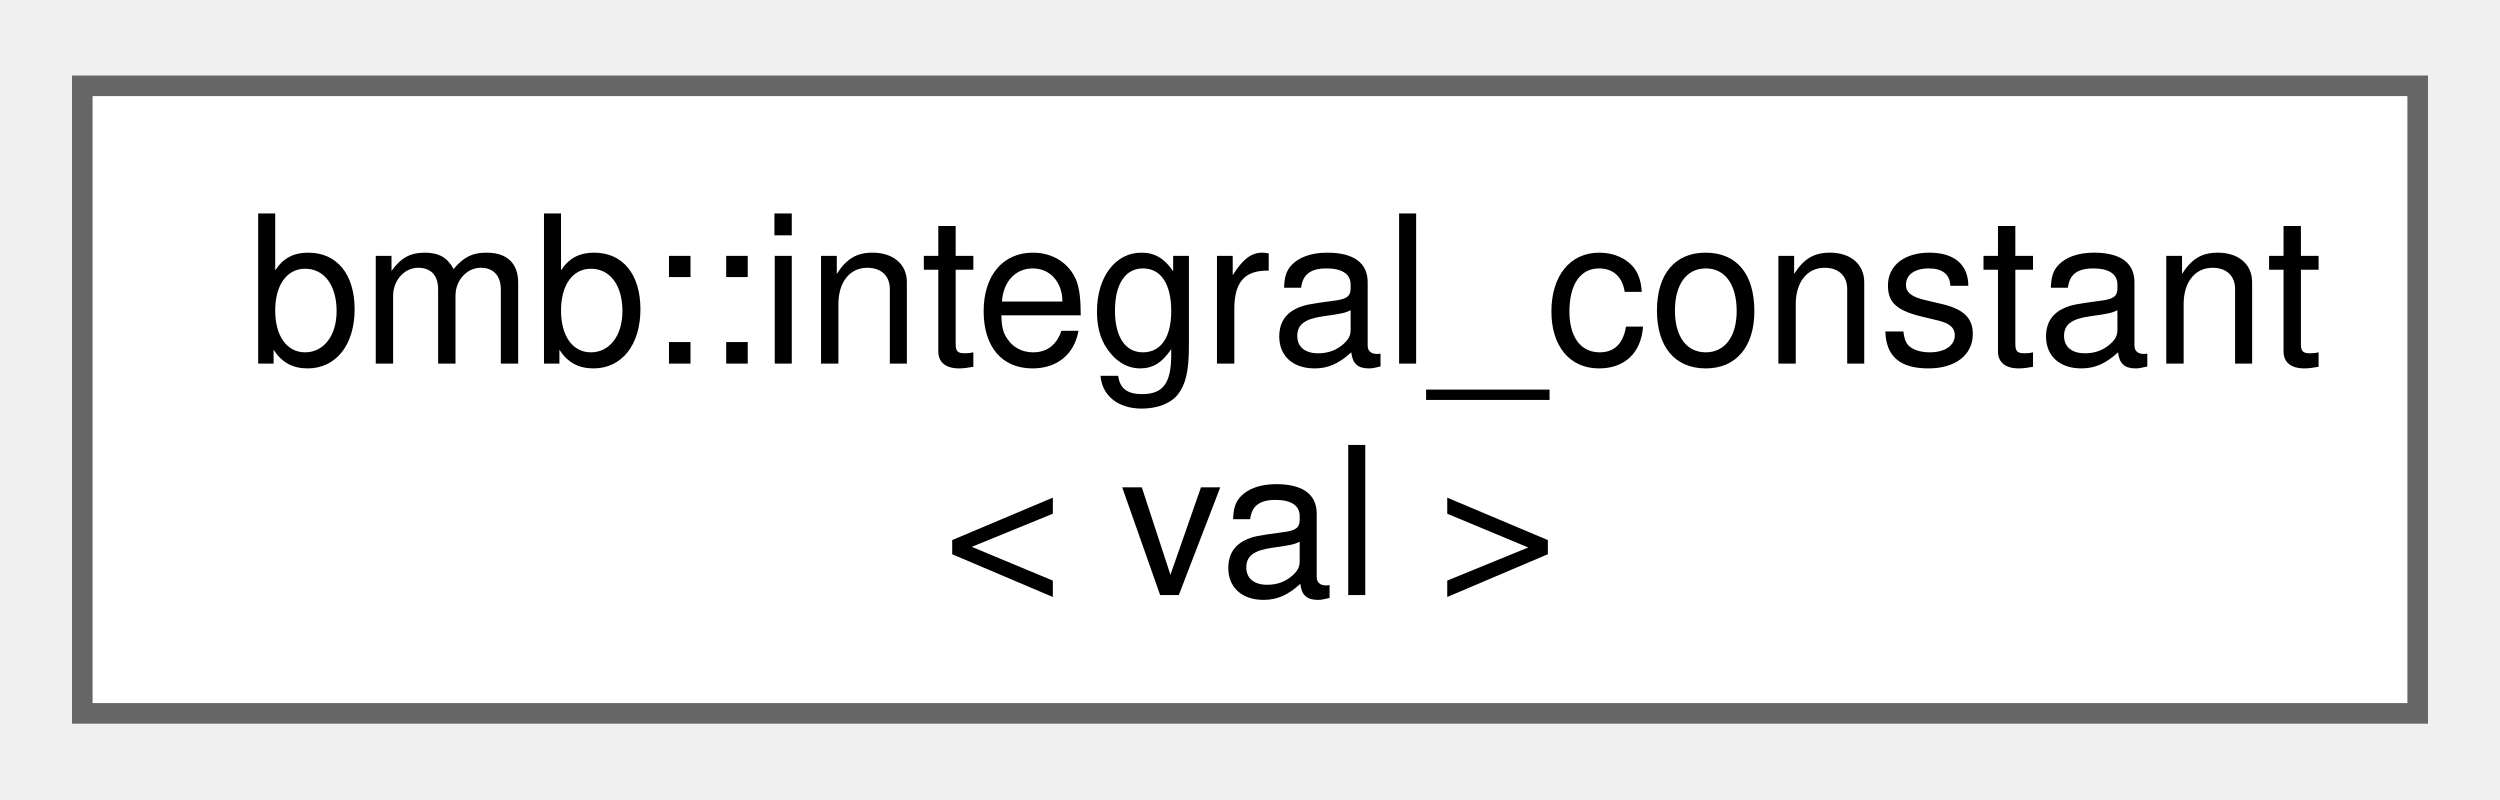
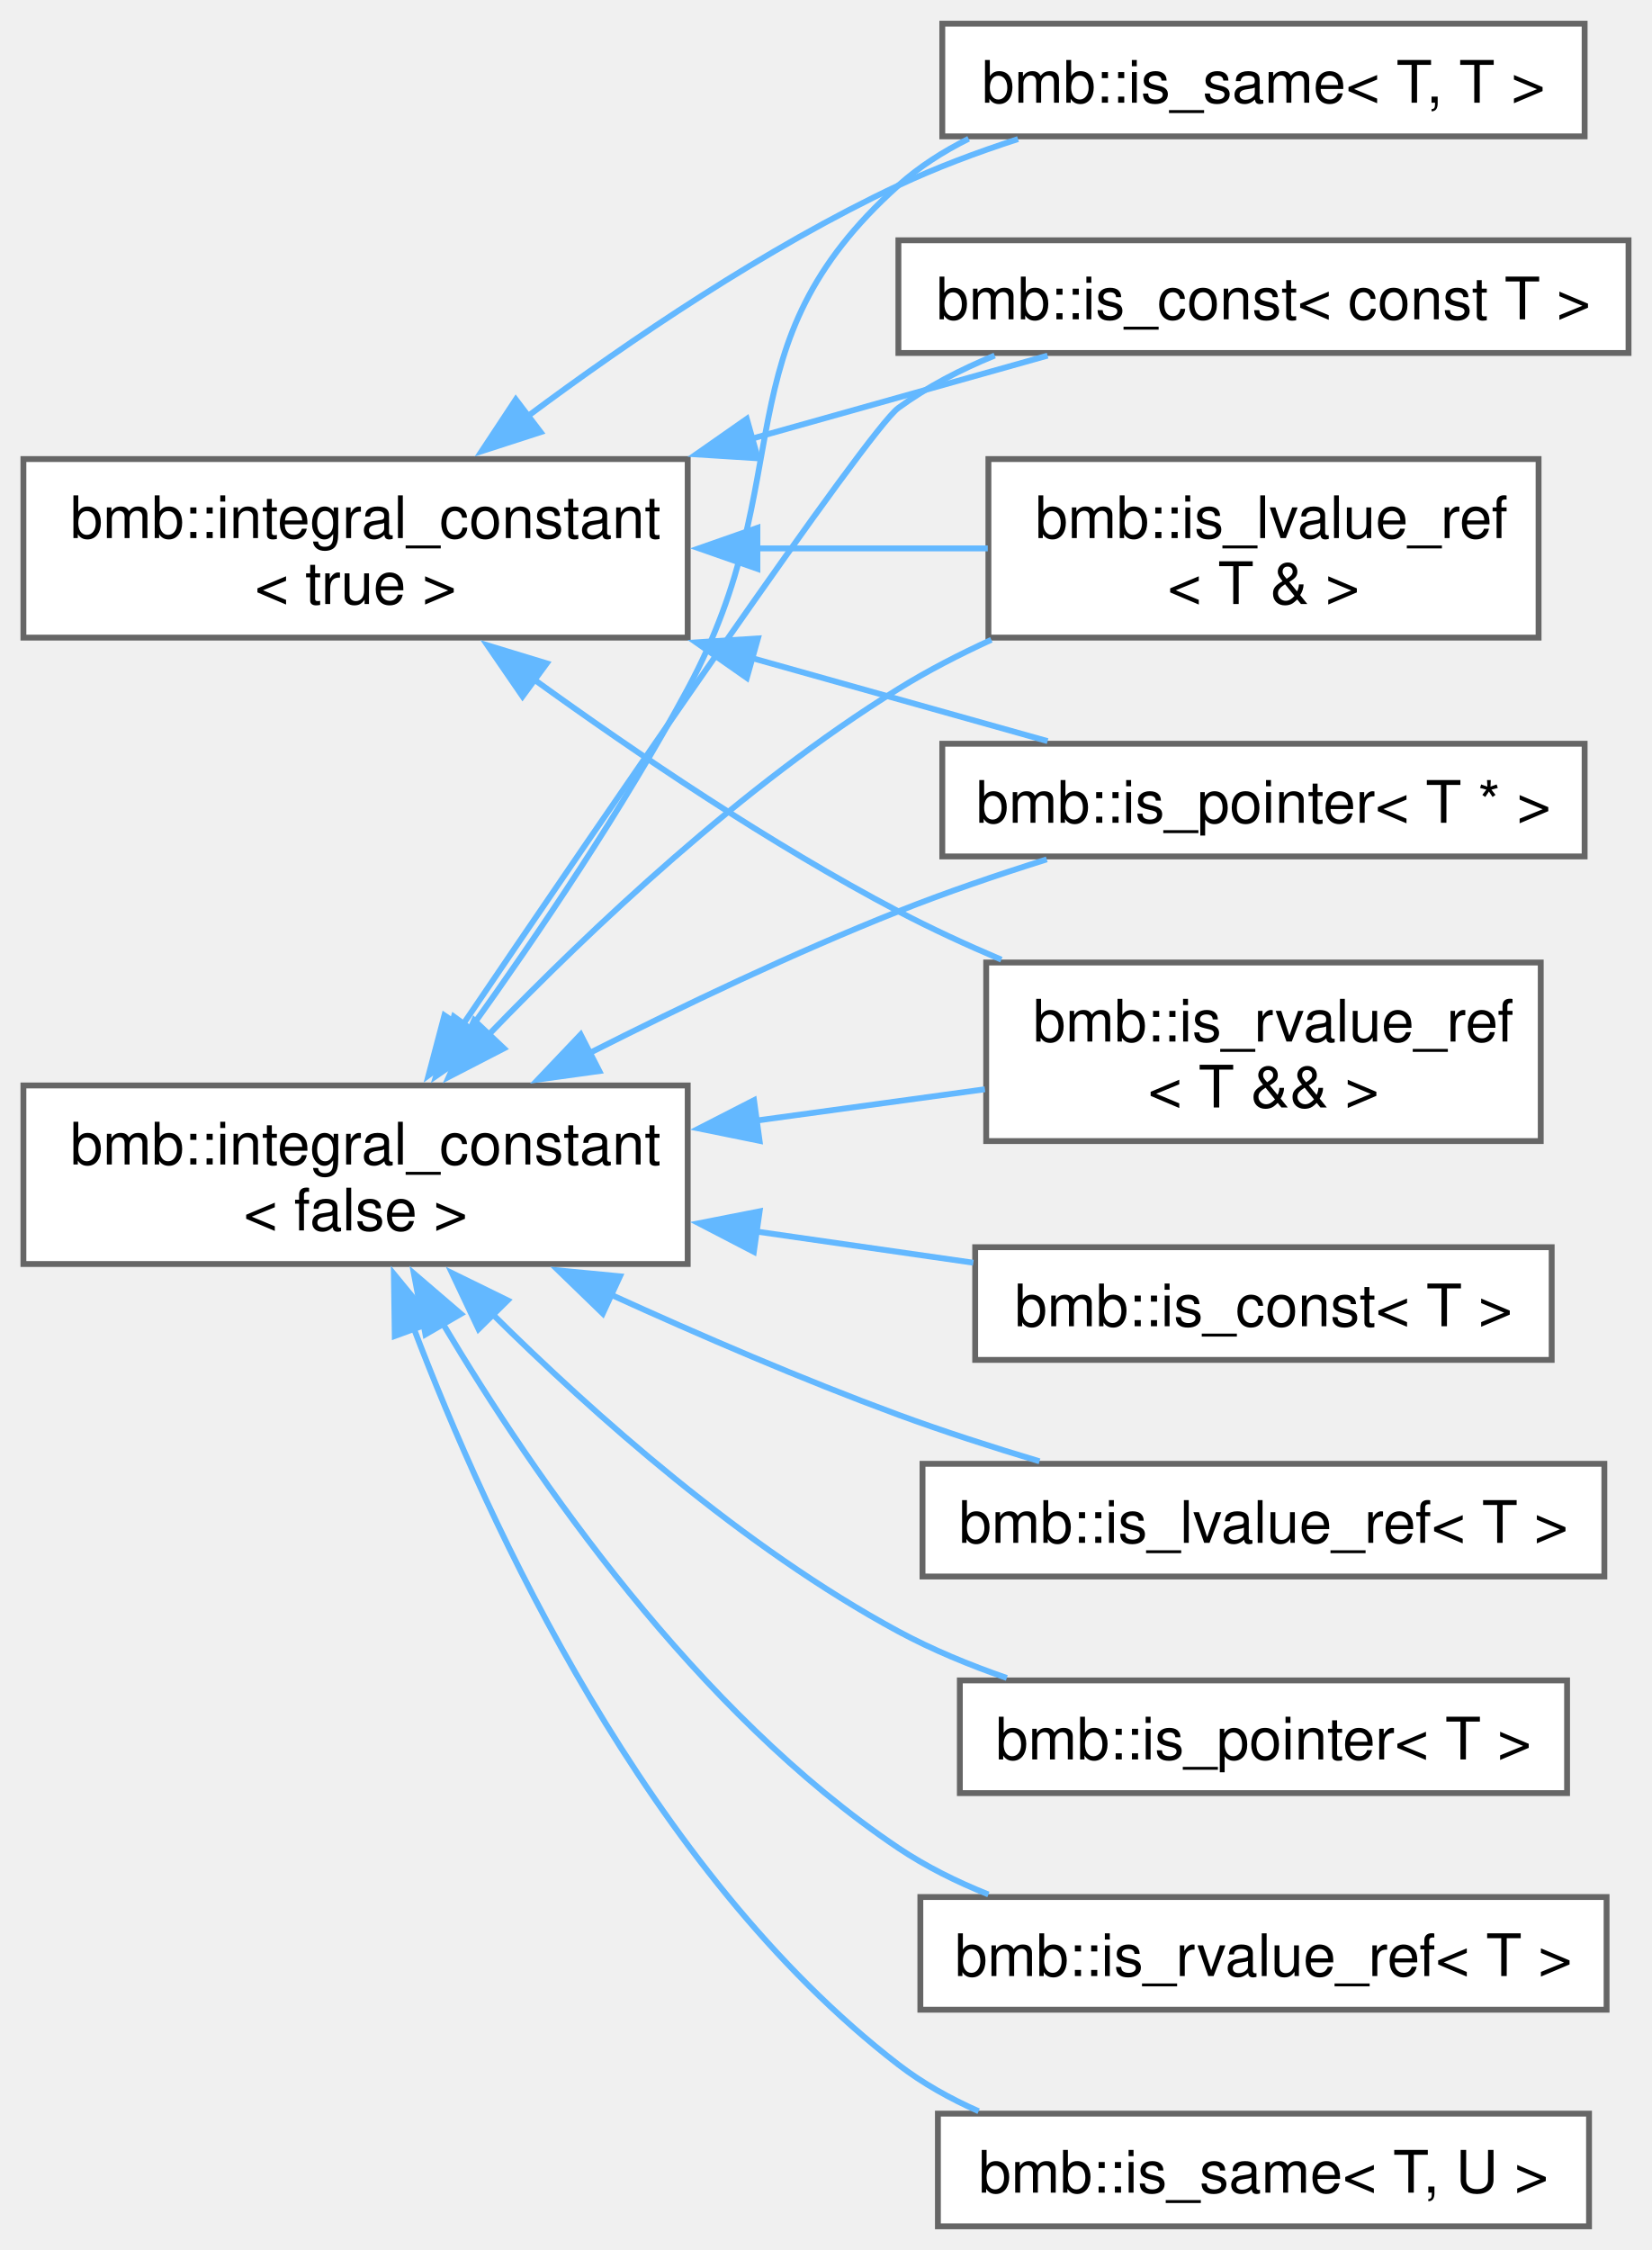
- <svg xmlns="http://www.w3.org/2000/svg" xmlns:xlink="http://www.w3.org/1999/xlink" width="122pt" height="39pt" viewBox="0.00 0.00 121.50 38.50">
-   <g id="graph0" class="graph" transform="scale(1 1) rotate(0) translate(4 34.5)">
+ <svg xmlns="http://www.w3.org/2000/svg" xmlns:xlink="http://www.w3.org/1999/xlink" width="282pt" height="384pt" viewBox="0.00 0.00 282.25 384.25">
+   <g id="graph0" class="graph" transform="scale(1 1) rotate(0) translate(4 380.25)">
    <g id="Node000000" class="node">
      <g id="a_Node000000">
-         <a xlink:href="structbmb_1_1integral__constant.html" target="_top" xlink:title="integral_constant">
-           <polygon fill="white" stroke="#666666" points="113.5,-30.5 0,-30.5 0,0 113.5,0 113.5,-30.5" />
-           <text text-anchor="start" x="8" y="-17" font-family="Helvetica,sans-Serif" font-size="10.00">bmb::integral_constant</text>
-           <text text-anchor="middle" x="56.75" y="-5.75" font-family="Helvetica,sans-Serif" font-size="10.00">&lt; val &gt;</text>
+         <a xlink:href="structbmb_1_1integral__constant.html" target="_top" xlink:title=" ">
+           <polygon fill="white" stroke="#666666" points="113.5,-194.88 0,-194.88 0,-164.38 113.5,-164.38 113.5,-194.88" />
+           <text text-anchor="start" x="8" y="-181.38" font-family="Helvetica,sans-Serif" font-size="10.00">bmb::integral_constant</text>
+           <text text-anchor="middle" x="56.75" y="-170.12" font-family="Helvetica,sans-Serif" font-size="10.00">&lt; false &gt;</text>
+         </a>
+       </g>
+     </g>
+     <g id="Node000001" class="node">
+       <g id="a_Node000001">
+         <a xlink:href="structbmb_1_1is__const_3_01const_01_t_01_4.html" target="_top" xlink:title=" ">
+           <polygon fill="white" stroke="#666666" points="274.25,-339.25 149.5,-339.25 149.5,-320 274.25,-320 274.25,-339.25" />
+           <text text-anchor="middle" x="211.88" y="-325.75" font-family="Helvetica,sans-Serif" font-size="10.00">bmb::is_const&lt; const T &gt;</text>
+         </a>
+       </g>
+     </g>
+     <g id="edge10_Node000000_Node000001" class="edge">
+       <g id="a_edge10_Node000000_Node000001">
+         <a xlink:title=" ">
+           <path fill="none" stroke="#63b8ff" d="M74.57,-204.51C99.62,-241.45 144.36,-306.88 149.5,-310.62 154.46,-314.24 160.12,-317.18 165.95,-319.56" />
+           <polygon fill="#63b8ff" stroke="#63b8ff" points="77.72,-202.92 69.22,-196.61 71.93,-206.85 77.72,-202.92" />
+         </a>
+       </g>
+     </g>
+     <g id="Node000003" class="node">
+       <g id="a_Node000003">
+         <a xlink:href="structbmb_1_1is__lvalue__ref_3_01_t_01_6_01_4.html" target="_top" xlink:title=" ">
+           <polygon fill="white" stroke="#666666" points="258.88,-301.88 164.88,-301.88 164.88,-271.38 258.88,-271.38 258.88,-301.88" />
+           <text text-anchor="start" x="172.88" y="-288.38" font-family="Helvetica,sans-Serif" font-size="10.00">bmb::is_lvalue_ref</text>
+           <text text-anchor="middle" x="211.88" y="-277.12" font-family="Helvetica,sans-Serif" font-size="10.00">&lt; T &amp; &gt;</text>
+         </a>
+       </g>
+     </g>
+     <g id="edge11_Node000000_Node000003" class="edge">
+       <g id="a_edge11_Node000000_Node000003">
+         <a xlink:title=" ">
+           <path fill="none" stroke="#63b8ff" d="M79.52,-203.58C97.01,-221.71 122.97,-246.21 149.5,-262.62 154.46,-265.7 159.88,-268.49 165.38,-271.01" />
+           <polygon fill="#63b8ff" stroke="#63b8ff" points="82.1,-201.21 72.68,-196.35 77.01,-206.02 82.1,-201.21" />
+         </a>
+       </g>
+     </g>
+     <g id="Node000004" class="node">
+       <g id="a_Node000004">
+         <a xlink:href="structbmb_1_1is__pointer_3_01_t_01_5_01_4.html" target="_top" xlink:title=" ">
+           <polygon fill="white" stroke="#666666" points="266.75,-253.25 157,-253.25 157,-234 266.75,-234 266.75,-253.25" />
+           <text text-anchor="middle" x="211.88" y="-239.75" font-family="Helvetica,sans-Serif" font-size="10.00">bmb::is_pointer&lt; T * &gt;</text>
+         </a>
+       </g>
+     </g>
+     <g id="edge12_Node000000_Node000004" class="edge">
+       <g id="a_edge12_Node000000_Node000004">
+         <a xlink:title=" ">
+           <path fill="none" stroke="#63b8ff" d="M96.68,-200.39C112.77,-208.53 131.78,-217.59 149.5,-224.62 157.59,-227.84 166.44,-230.86 174.85,-233.5" />
+           <polygon fill="#63b8ff" stroke="#63b8ff" points="98.4,-197.34 87.91,-195.89 95.21,-203.57 98.4,-197.34" />
+         </a>
+       </g>
+     </g>
+     <g id="Node000005" class="node">
+       <g id="a_Node000005">
+         <a xlink:href="structbmb_1_1is__rvalue__ref_3_01_t_01_6_6_01_4.html" target="_top" xlink:title=" ">
+           <polygon fill="white" stroke="#666666" points="259.25,-215.88 164.5,-215.88 164.5,-185.38 259.25,-185.38 259.25,-215.88" />
+           <text text-anchor="start" x="172.5" y="-202.38" font-family="Helvetica,sans-Serif" font-size="10.00">bmb::is_rvalue_ref</text>
+           <text text-anchor="middle" x="211.88" y="-191.12" font-family="Helvetica,sans-Serif" font-size="10.00">&lt; T &amp;&amp; &gt;</text>
+         </a>
+       </g>
+     </g>
+     <g id="edge13_Node000000_Node000005" class="edge">
+       <g id="a_edge13_Node000000_Node000005">
+         <a xlink:title=" ">
+           <path fill="none" stroke="#63b8ff" d="M124.93,-188.84C138.21,-190.66 151.87,-192.53 164.28,-194.23" />
+           <polygon fill="#63b8ff" stroke="#63b8ff" points="125.78,-185.42 115.4,-187.53 124.83,-192.36 125.78,-185.42" />
+         </a>
+       </g>
+     </g>
+     <g id="Node000006" class="node">
+       <g id="a_Node000006">
+         <a xlink:href="structbmb_1_1is__same_3_01_t_00_01_t_01_4.html" target="_top" xlink:title=" ">
+           <polygon fill="white" stroke="#666666" points="266.75,-376.25 157,-376.25 157,-357 266.75,-357 266.75,-376.25" />
+           <text text-anchor="middle" x="211.88" y="-362.75" font-family="Helvetica,sans-Serif" font-size="10.00">bmb::is_same&lt; T, T &gt;</text>
+         </a>
+       </g>
+     </g>
+     <g id="edge14_Node000000_Node000006" class="edge">
+       <g id="a_edge14_Node000000_Node000006">
+         <a xlink:title=" ">
+           <path fill="none" stroke="#63b8ff" d="M76.33,-204.5C87.86,-220.58 102.53,-242.25 113.5,-262.62 133.15,-299.11 118.62,-321 149.5,-348.62 153.06,-351.81 157.15,-354.43 161.5,-356.59" />
+           <polygon fill="#63b8ff" stroke="#63b8ff" points="79.21,-202.52 70.5,-196.49 73.55,-206.64 79.21,-202.52" />
+         </a>
+       </g>
+     </g>
+     <g id="Node000007" class="node">
+       <g id="a_Node000007">
+         <a xlink:href="structbmb_1_1is__const.html" target="_top" xlink:title="is_const">
+           <polygon fill="white" stroke="#666666" points="261.12,-167.25 162.62,-167.25 162.62,-148 261.12,-148 261.12,-167.25" />
+           <text text-anchor="middle" x="211.88" y="-153.75" font-family="Helvetica,sans-Serif" font-size="10.00">bmb::is_const&lt; T &gt;</text>
+         </a>
+       </g>
+     </g>
+     <g id="edge15_Node000000_Node000007" class="edge">
+       <g id="a_edge15_Node000000_Node000007">
+         <a xlink:title=" ">
+           <path fill="none" stroke="#63b8ff" d="M125.23,-169.93C137.71,-168.14 150.52,-166.3 162.3,-164.6" />
+           <polygon fill="#63b8ff" stroke="#63b8ff" points="124.8,-166.46 115.4,-171.34 125.79,-173.38 124.8,-166.46" />
+         </a>
+       </g>
+     </g>
+     <g id="Node000008" class="node">
+       <g id="a_Node000008">
+         <a xlink:href="structbmb_1_1is__lvalue__ref.html" target="_top" xlink:title="is_lvalue_ref">
+           <polygon fill="white" stroke="#666666" points="270.12,-130.25 153.62,-130.25 153.62,-111 270.12,-111 270.12,-130.25" />
+           <text text-anchor="middle" x="211.88" y="-116.75" font-family="Helvetica,sans-Serif" font-size="10.00">bmb::is_lvalue_ref&lt; T &gt;</text>
+         </a>
+       </g>
+     </g>
+     <g id="edge16_Node000000_Node000008" class="edge">
+       <g id="a_edge16_Node000000_Node000008">
+         <a xlink:title=" ">
+           <path fill="none" stroke="#63b8ff" d="M100.23,-159.21C115.57,-152.22 133.14,-144.65 149.5,-138.62 157.21,-135.79 165.59,-133.08 173.61,-130.68" />
+           <polygon fill="#63b8ff" stroke="#63b8ff" points="98.99,-155.92 91.38,-163.29 101.93,-162.28 98.99,-155.92" />
+         </a>
+       </g>
+     </g>
+     <g id="Node000009" class="node">
+       <g id="a_Node000009">
+         <a xlink:href="structbmb_1_1is__pointer.html" target="_top" xlink:title="is_pointer">
+           <polygon fill="white" stroke="#666666" points="263.75,-93.25 160,-93.25 160,-74 263.75,-74 263.75,-93.25" />
+           <text text-anchor="middle" x="211.88" y="-79.75" font-family="Helvetica,sans-Serif" font-size="10.00">bmb::is_pointer&lt; T &gt;</text>
+         </a>
+       </g>
+     </g>
+     <g id="edge17_Node000000_Node000009" class="edge">
+       <g id="a_edge17_Node000000_Node000009">
+         <a xlink:title=" ">
+           <path fill="none" stroke="#63b8ff" d="M80.03,-155.94C97.46,-138.66 123.1,-115.88 149.5,-101.62 155.27,-98.51 161.63,-95.88 168.02,-93.67" />
+           <polygon fill="#63b8ff" stroke="#63b8ff" points="77.76,-153.26 73.23,-162.83 82.74,-158.17 77.76,-153.26" />
+         </a>
+       </g>
+     </g>
+     <g id="Node000010" class="node">
+       <g id="a_Node000010">
+         <a xlink:href="structbmb_1_1is__rvalue__ref.html" target="_top" xlink:title="is_lvalue_ref">
+           <polygon fill="white" stroke="#666666" points="270.5,-56.25 153.25,-56.25 153.25,-37 270.5,-37 270.5,-56.25" />
+           <text text-anchor="middle" x="211.88" y="-42.75" font-family="Helvetica,sans-Serif" font-size="10.00">bmb::is_rvalue_ref&lt; T &gt;</text>
+         </a>
+       </g>
+     </g>
+     <g id="edge18_Node000000_Node000010" class="edge">
+       <g id="a_edge18_Node000000_Node000010">
+         <a xlink:title=" ">
+           <path fill="none" stroke="#63b8ff" d="M71.71,-154.12C87.33,-127.91 115.02,-87.78 149.5,-64.62 154.2,-61.47 159.47,-58.85 164.88,-56.69" />
+           <polygon fill="#63b8ff" stroke="#63b8ff" points="68.69,-152.35 66.71,-162.76 74.75,-155.86 68.69,-152.35" />
+         </a>
+       </g>
+     </g>
+     <g id="Node000011" class="node">
+       <g id="a_Node000011">
+         <a xlink:href="structbmb_1_1is__same.html" target="_top" xlink:title="is_same">
+           <polygon fill="white" stroke="#666666" points="267.5,-19.25 156.25,-19.25 156.25,0 267.5,0 267.5,-19.25" />
+           <text text-anchor="middle" x="211.88" y="-5.75" font-family="Helvetica,sans-Serif" font-size="10.00">bmb::is_same&lt; T, U &gt;</text>
+         </a>
+       </g>
+     </g>
+     <g id="edge19_Node000000_Node000011" class="edge">
+       <g id="a_edge19_Node000000_Node000011">
+         <a xlink:title=" ">
+           <path fill="none" stroke="#63b8ff" d="M66.62,-153.6C79.53,-119.62 106.72,-60.58 149.5,-27.62 153.63,-24.44 158.32,-21.82 163.21,-19.66" />
+           <polygon fill="#63b8ff" stroke="#63b8ff" points="63.45,-152.08 63.3,-162.67 70.02,-154.48 63.45,-152.08" />
+         </a>
+       </g>
+     </g>
+     <g id="Node000002" class="node">
+       <g id="a_Node000002">
+         <a xlink:href="structbmb_1_1integral__constant.html" target="_top" xlink:title=" ">
+           <polygon fill="white" stroke="#666666" points="113.5,-301.88 0,-301.88 0,-271.38 113.5,-271.38 113.5,-301.88" />
+           <text text-anchor="start" x="8" y="-288.38" font-family="Helvetica,sans-Serif" font-size="10.00">bmb::integral_constant</text>
+           <text text-anchor="middle" x="56.75" y="-277.12" font-family="Helvetica,sans-Serif" font-size="10.00">&lt; true &gt;</text>
+         </a>
+       </g>
+     </g>
+     <g id="edge20_Node000002_Node000001" class="edge">
+       <g id="a_edge20_Node000002_Node000001">
+         <a xlink:title=" ">
+           <path fill="none" stroke="#63b8ff" d="M124.21,-305.29C141.66,-310.19 159.82,-315.29 174.99,-319.55" />
+           <polygon fill="#63b8ff" stroke="#63b8ff" points="125.5,-302.01 114.92,-302.68 123.6,-308.75 125.5,-302.01" />
+         </a>
+       </g>
+     </g>
+     <g id="edge21_Node000002_Node000003" class="edge">
+       <g id="a_edge21_Node000002_Node000003">
+         <a xlink:title=" ">
+           <path fill="none" stroke="#63b8ff" d="M125.04,-286.62C138.46,-286.62 152.26,-286.62 164.77,-286.62" />
+           <polygon fill="#63b8ff" stroke="#63b8ff" points="125.41,-283.13 115.41,-286.63 125.41,-290.13 125.41,-283.13" />
+         </a>
+       </g>
+     </g>
+     <g id="edge22_Node000002_Node000004" class="edge">
+       <g id="a_edge22_Node000002_Node000004">
+         <a xlink:title=" ">
+           <path fill="none" stroke="#63b8ff" d="M124.21,-267.96C141.66,-263.06 159.82,-257.96 174.99,-253.7" />
+           <polygon fill="#63b8ff" stroke="#63b8ff" points="123.6,-264.5 114.92,-270.57 125.5,-271.24 123.6,-264.5" />
+         </a>
+       </g>
+     </g>
+     <g id="edge23_Node000002_Node000005" class="edge">
+       <g id="a_edge23_Node000002_Node000005">
+         <a xlink:title=" ">
+           <path fill="none" stroke="#63b8ff" d="M87.18,-264.28C104.69,-251.63 127.67,-236.09 149.5,-224.62 155.07,-221.7 161.08,-218.92 167.09,-216.37" />
+           <polygon fill="#63b8ff" stroke="#63b8ff" points="85.28,-261.34 79.28,-270.07 89.42,-266.98 85.28,-261.34" />
+         </a>
+       </g>
+     </g>
+     <g id="edge24_Node000002_Node000006" class="edge">
+       <g id="a_edge24_Node000002_Node000006">
+         <a xlink:title=" ">
+           <path fill="none" stroke="#63b8ff" d="M86.14,-309.18C103.6,-322.18 126.9,-337.99 149.5,-348.62 155.93,-351.65 162.98,-354.29 169.94,-356.54" />
+           <polygon fill="#63b8ff" stroke="#63b8ff" points="88.37,-306.48 78.29,-303.22 84.13,-312.06 88.37,-306.48" />
        </a>
      </g>
    </g>
  </g>
</svg>
